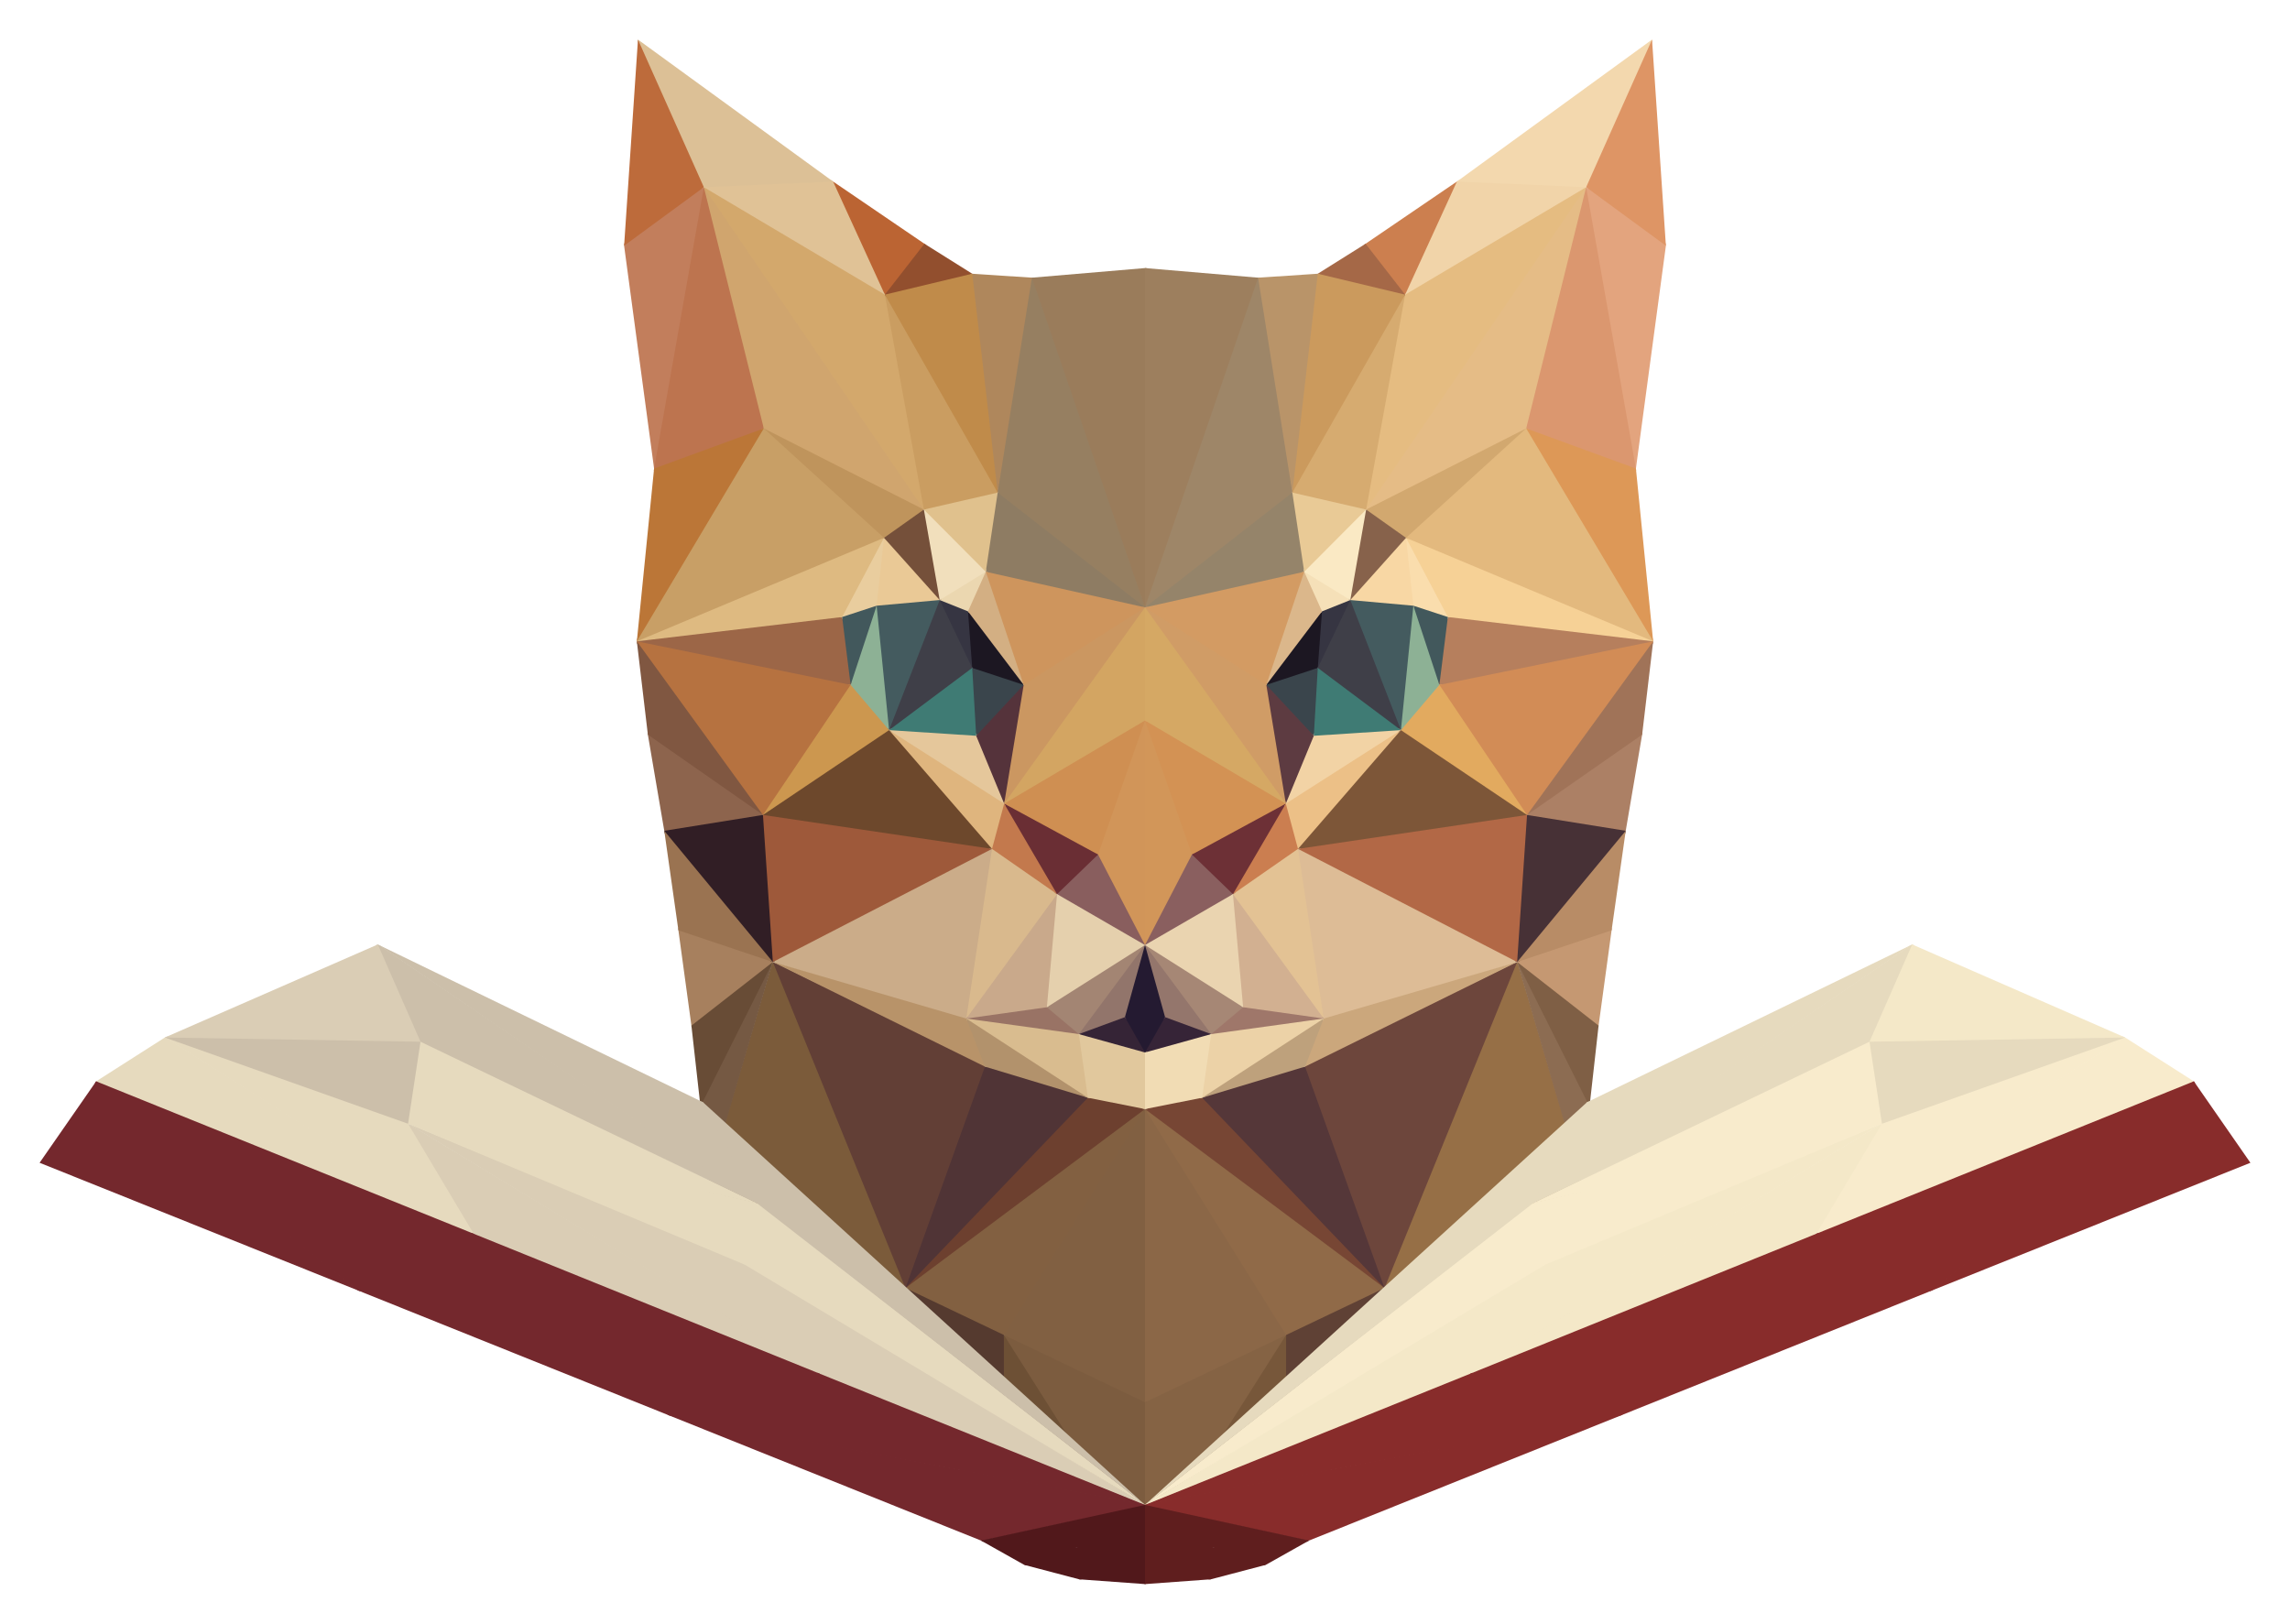
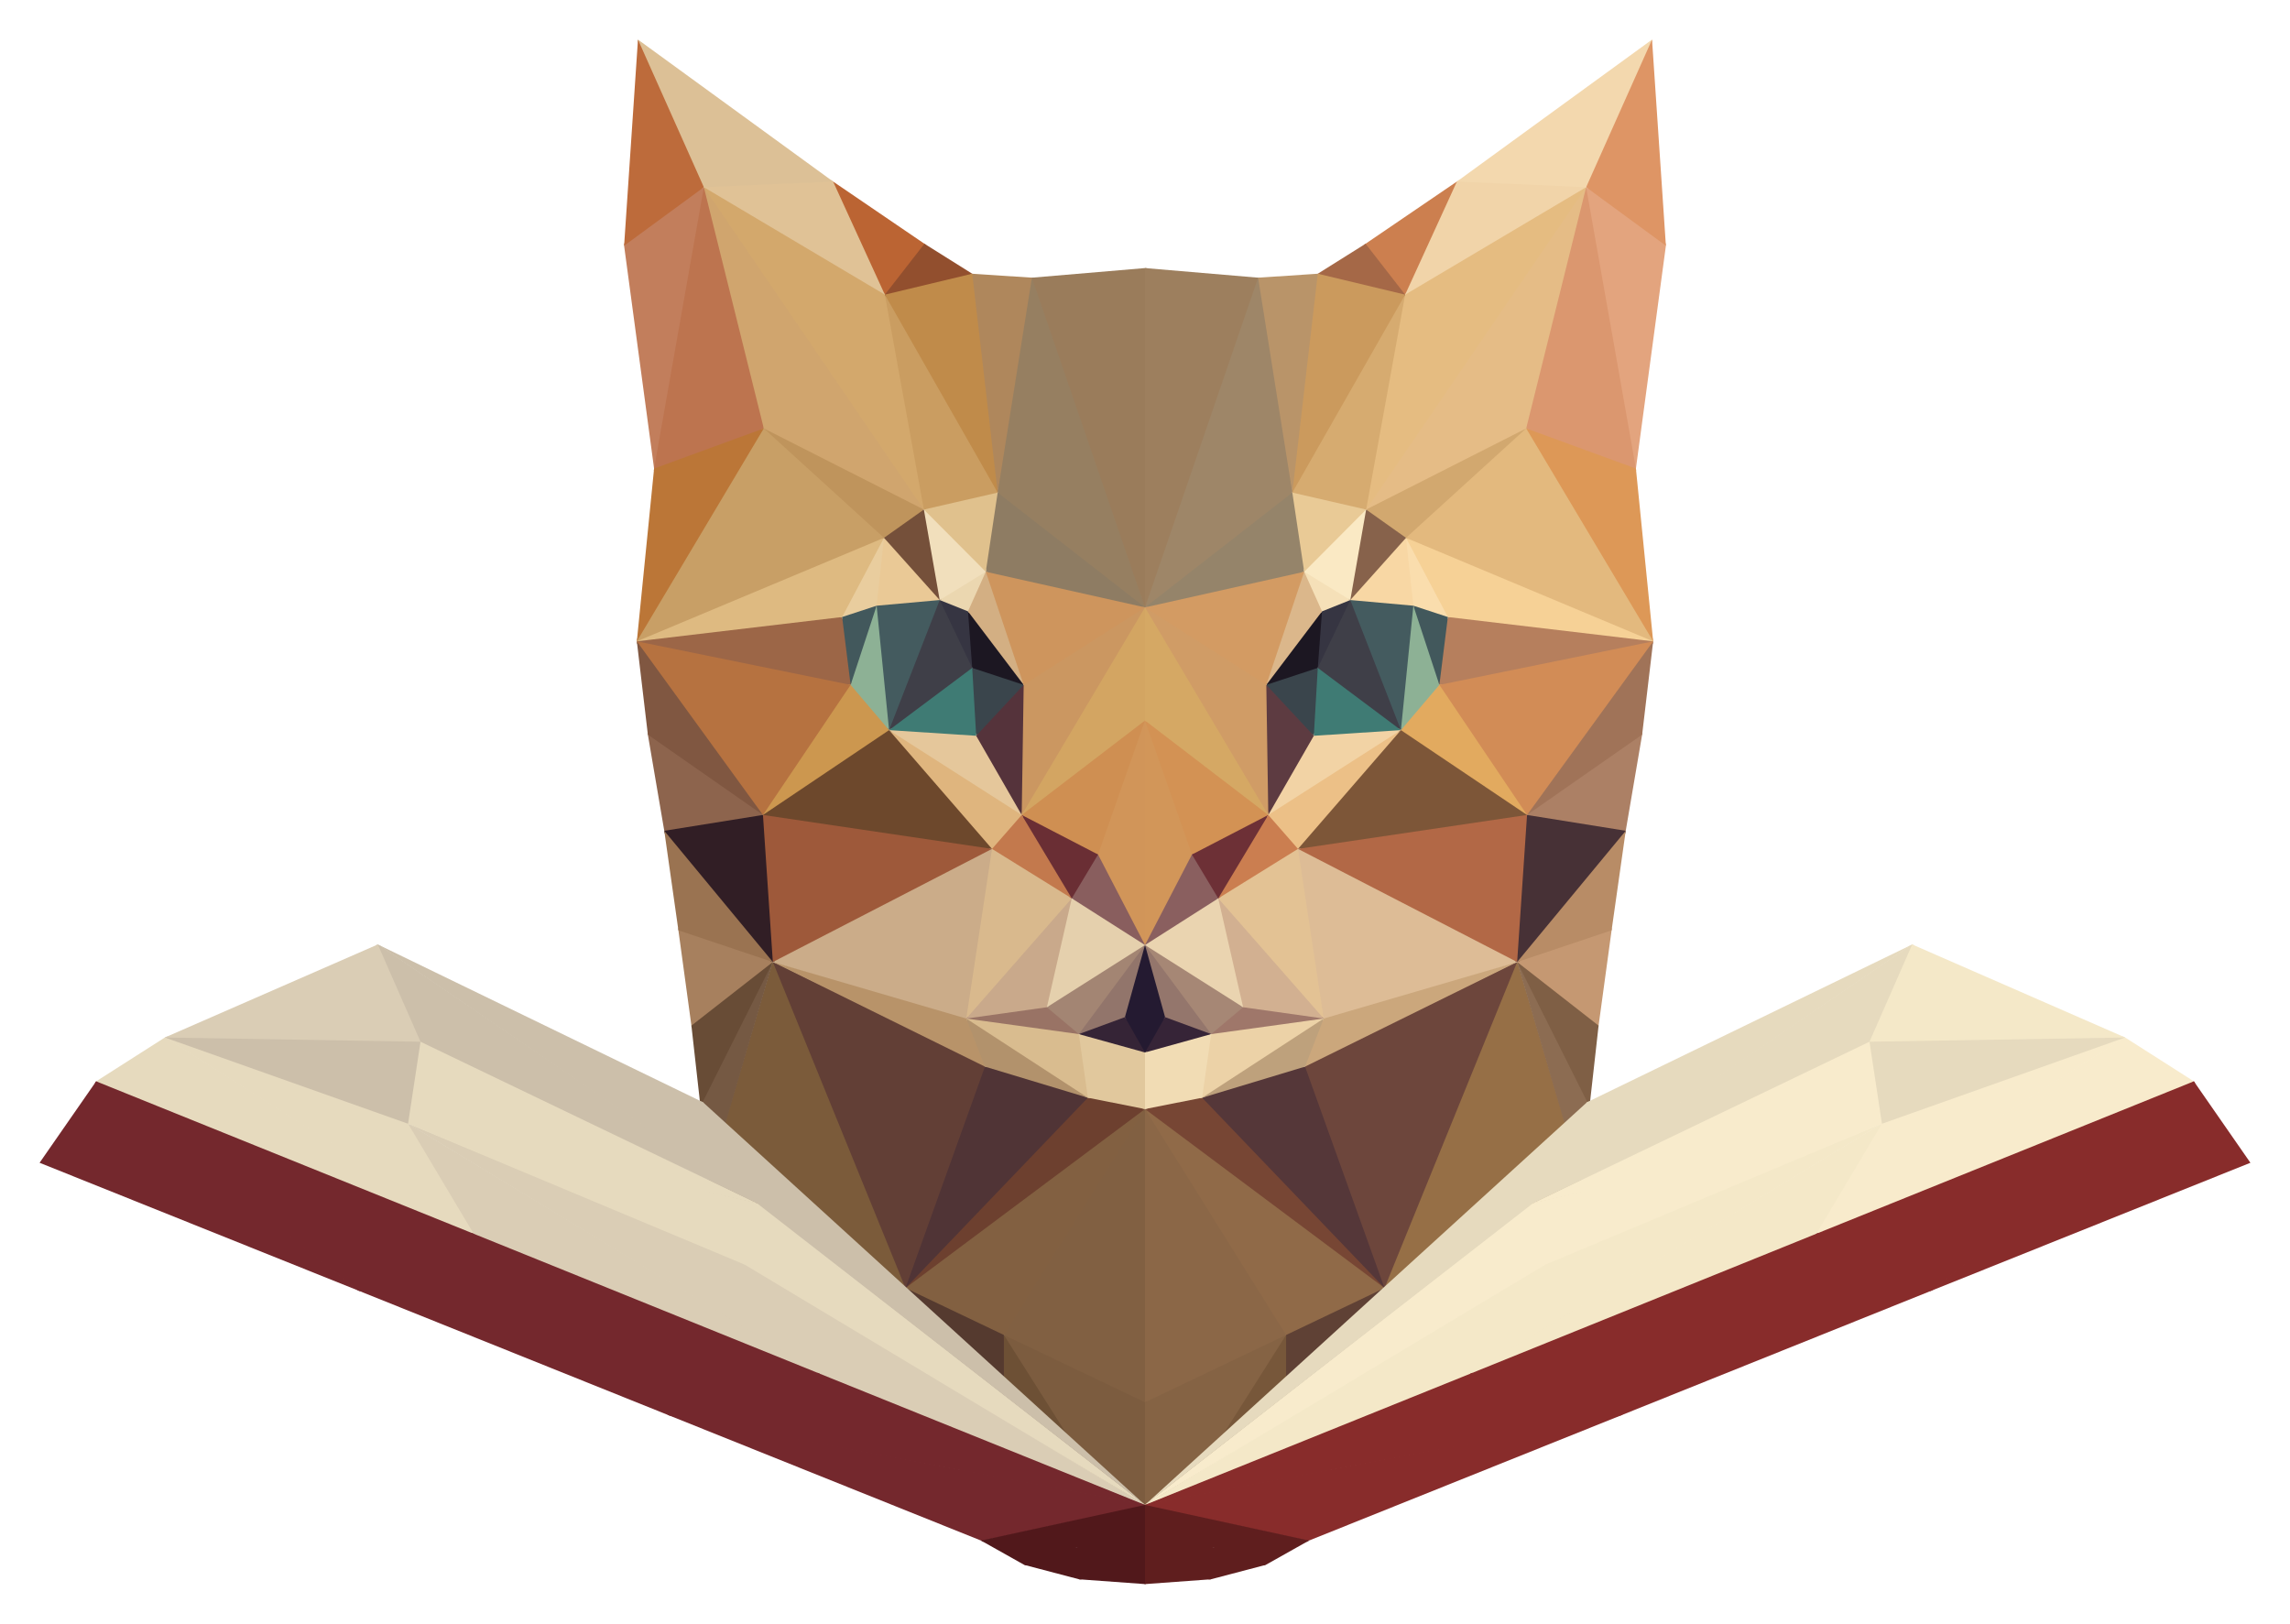
<svg xmlns="http://www.w3.org/2000/svg" viewBox="107.1 35.8 809.8 574.2">
  <g id="cat">
    <polygon fill="#1c1722" points="449.4,252 449.73,251.27 468.85,277.24 469.1,278 468.55,278.58 450.95,272.8 450.9,272 450.55,271.28 448.66,251.7" />
    <polygon fill="#1c1722" points="574.6,252 574.27,251.27 555.15,277.24 554.9,278 555.45,278.58 573.05,272.8 573.1,272 573.45,271.28 575.34,251.7" />
    <polygon fill="#363542" points="449.4,252 449.73,251.27 440.08,247.58 439.4,248 439.11,248.75 450.26,272.48 450.9,272" />
    <polygon fill="#363542" points="574.6,252 574.27,251.27 583.92,247.58 584.6,248 584.89,248.75 573.74,272.48 573.1,272" />
    <polygon fill="#3f3f48" points="439.4,248 450.9,272 450.95,272.8 422.3,294.05 421.5,294 421.42,293.2 438.6,248.07" />
    <polygon fill="#3f3f48" points="584.6,248 573.1,272 573.05,272.8 601.7,294.05 602.5,294 602.58,293.2 585.4,248.07" />
-     <polygon fill="#3a454c" points="452.3,296 452.61,296.74 468.97,278.79 469.1,278 450.9,272 450.26,272.48 451.5,295.95" />
-     <polygon fill="#3a454c" points="571.7,296 571.39,296.74 555.03,278.79 554.9,278 573.1,272 573.74,272.48 572.5,295.95" />
+     <polygon fill="#3a454c" points="452.3,296 452.7,296.69 469.09,278.8 469.1,278 450.9,272 450.26,272.48 451.5,295.95" />
+     <polygon fill="#3a454c" points="571.7,296 571.3,296.69 554.91,278.8 554.9,278 573.1,272 573.74,272.48 572.5,295.95" />
    <polygon fill="#ebd7b0" points="439.4,248 449.4,252 449.88,252.64 455.95,238.76 455.7,238 455.14,237.43 439.26,247.21" />
    <polygon fill="#f5e0b8" points="584.6,248 574.6,252 574.12,252.64 568.05,238.76 568.3,238 568.86,237.43 584.74,247.21" />
    <polygon fill="#241a31" points="512,370 512.21,370.77 512.4,407.3 512,408 511.23,407.79 504.15,395.78 504.9,395.5 504.15,395.78 511.52,370.64" />
    <polygon fill="#241a31" points="512,370 512,408 512.77,407.79 519.85,395.78 519.1,395.5 519.85,395.78 512.48,370.64" />
    <polygon fill="#92756b" points="488.6,401.5 487.99,400.99 511.32,370.43 512,370 504.9,395.5 505.3,396.2 489.37,401.71" />
    <polygon fill="#94766c" points="535.4,401.5 536.01,400.99 512.68,370.43 512,370 519.1,395.5 518.7,396.2 534.63,401.71" />
    <polygon fill="#352436" points="512,408 504.9,395.5 488.6,401.5 489.13,402.1 512,408.8" />
    <polygon fill="#362437" points="512,408 519.1,395.5 535.4,401.5 534.87,402.1 512,408.8" />
-     <polygon fill="#a38573" points="488.6,401.5 512,370 511.31,369.6 477.37,391.2 477.3,392 476.51,392.11 487.81,401.39" />
-     <polygon fill="#a68775" points="535.4,401.5 512,370 512.69,369.6 546.63,391.2 546.7,392 547.49,392.11 536.19,401.39" />
+     <polygon fill="#a38573" points="488.6,401.5 512,370 511.33,369.57 477.48,391.22 477.3,392 476.51,392.11 487.81,401.39" />
+     <polygon fill="#a68775" points="535.4,401.5 512,370 512.67,369.57 546.52,391.22 546.7,392 547.49,392.11 536.19,401.39" />
    <polygon fill="#445b5f" points="439.4,248 421.5,294 420.98,293.39 416.85,250.76 417.1,250 417.19,249.2 438.87,247.4" />
    <polygon fill="#445b5f" points="584.6,248 602.5,294 603.02,293.39 607.15,250.76 606.9,250 606.81,249.2 585.13,247.4" />
    <polygon fill="#8db195" points="407.9,278 407.45,278.66 420.84,294.45 421.5,294 417.1,250 416.34,250.25 407.8,277.21" />
    <polygon fill="#8db195" points="616.1,278 616.55,278.66 603.16,294.45 602.5,294 606.9,250 607.66,250.25 616.2,277.21" />
    <polygon fill="#7b5b3a" points="357.5,453.9 357.98,454.54 427.3,492.1 427.3,491.3 427.57,490.55 381.12,376.35 380.4,376 380.04,376.72 357.42,453.1" />
    <polygon fill="#966f46" points="666.5,453.9 666.02,454.54 596.7,492.1 596.7,491.3 596.43,490.55 642.88,376.35 643.6,376 643.96,376.72 666.58,453.1" />
    <polygon fill="#967f61" points="459.9,210 459.81,209.21 471.2,133.95 472,134 472.8,133.93 512,249.8 512,250.6 511.22,250.43 459.78,210.79" />
    <polygon fill="#9e8668" points="564.1,210 564.19,209.21 552.8,133.95 552,134 551.2,133.93 512,249.8 512,250.6 512.78,250.43 564.22,210.79" />
    <polygon fill="#8e7c63" points="459.9,210 459.12,210.18 455.14,237.43 455.7,238 455.95,238.76 511.33,251.03 512,250.6" />
    <polygon fill="#95846a" points="564.1,210 564.88,210.18 568.86,237.43 568.3,238 568.05,238.76 512.67,251.03 512,250.6" />
    <polygon fill="#9a7c5b" points="512,130.6 512.8,130.67 512.26,249.84 512,250.6 472,134" />
    <polygon fill="#9d7f5e" points="512,130.6 512,250.6 552,134" />
-     <polygon fill="#e5c79b" points="421.5,294 422.14,293.52 452.25,295.2 452.3,296 452.85,295.42 462.33,319.21 462.2,320 461.99,320.77 422.02,294.6" />
-     <polygon fill="#f2d3a5" points="602.5,294 601.86,293.52 571.75,295.2 571.7,296 571.15,295.42 561.67,319.21 561.8,320 562.01,320.77 601.98,294.6" />
+     <polygon fill="#e5c79b" points="421.5,294 422.14,293.52 452.25,295.2 452.3,296 452.85,295.42 468.41,323.2 468.4,324 467.87,324.6 422.02,294.6" />
+     <polygon fill="#f2d3a5" points="602.5,294 601.86,293.52 571.75,295.2 571.7,296 571.15,295.42 555.59,323.2 555.6,324 556.13,324.6 601.98,294.6" />
    <polygon fill="#3f7b74" points="421.5,294 452.3,296 450.9,272" />
    <polygon fill="#3f7b74" points="602.5,294 571.7,296 573.1,272" />
    <polygon fill="#816042" points="512,428 512.42,428.68 512.72,531.36 512,531.7 512,532.5 462.53,508.58 462.1,507.9 461.38,507.56 511.36,428.48" />
    <polygon fill="#8b6747" points="512,428 512,531.7 512,532.5 561.47,508.58 561.9,507.9 562.62,507.56 512.64,428.48" />
    <polygon fill="#9c6647" points="404.9,254 405.66,253.75 408.15,277.24 407.9,278 407.45,278.66 332.77,263.25 332.3,262.6 333.04,262.29 405.27,253.29" />
    <polygon fill="#b67f5d" points="619.1,254 618.34,253.75 615.85,277.24 616.1,278 616.55,278.66 691.23,263.25 691.7,262.6 690.96,262.29 618.73,253.29" />
    <polygon fill="#755943" points="357.5,453.9 354.8,427.1 354.71,426.3 379.77,376.49 380.4,376" />
    <polygon fill="#8c6c52" points="666.5,453.9 669.2,427.1 669.29,426.3 644.23,376.49 643.6,376" />
    <polygon fill="#c27e5c" points="327.8,122.7 338.4,201.5 339.15,201.23 356.19,102.78 356,102 355.67,101.27 327.85,121.9" />
    <polygon fill="#e3a47e" points="696.2,122.7 685.6,201.5 684.85,201.23 667.81,102.78 668,102 668.33,101.27 696.15,121.9" />
    <polygon fill="#bd744f" points="377.2,187.3 376.79,187.99 338.32,202.3 338.4,201.5 356,102 356.45,102.66 377.91,187.66" />
    <polygon fill="#db976f" points="646.8,187.3 647.21,187.99 685.68,202.3 685.6,201.5 668,102 667.55,102.66 646.09,187.66" />
-     <polygon fill="#6d482c" points="376.9,324 377.35,323.34 420.98,293.39 421.5,294 422.17,294.43 458.11,335.23 457.9,336 457.19,336.37 376.95,324.8" />
-     <polygon fill="#7d5638" points="647.1,324 646.65,323.34 603.02,293.39 602.5,294 601.83,294.43 565.89,335.23 566.1,336 566.81,336.37 647.05,324.8" />
+     <polygon fill="#6d482c" points="376.9,324 377.35,323.34 420.98,293.39 421.5,294 422.17,294.43 458.43,335.4 457.9,336 457.19,336.37 376.95,324.8" />
+     <polygon fill="#7d5638" points="647.1,324 646.65,323.34 603.02,293.39 602.5,294 601.83,294.43 565.57,335.4 566.1,336 566.81,336.37 647.05,324.8" />
    <polygon fill="#6d402f" points="512,428 511.47,427.4 491.69,423.21 491.8,424 491.03,423.77 427.57,490.55 427.3,491.3 428.02,491.64 511.58,428.68" />
    <polygon fill="#774634" points="512,428 512.53,427.4 532.31,423.21 532.2,424 532.97,423.77 596.43,490.55 596.7,491.3 595.98,491.64 512.42,428.68" />
    <polygon fill="#826041" points="512,428 462.1,507.9 462.1,508.7 427.65,492.02 427.3,491.3" />
    <polygon fill="#906a48" points="512,428 561.9,507.9 561.9,508.7 596.35,492.02 596.7,491.3" />
    <polygon fill="#eac996" points="439.4,248 417.1,250 416.34,250.25 419.33,226.71 419.7,226 420.35,225.54 439.26,247.21" />
    <polygon fill="#f8d7a4" points="584.6,248 606.9,250 607.66,250.25 604.67,226.71 604.3,226 603.65,225.54 584.74,247.21" />
    <polygon fill="#e9cd9e" points="404.9,254 405,254.79 416.85,250.76 417.1,250 419.7,226 418.96,226.31 404.11,254.09" />
    <polygon fill="#faddad" points="619.1,254 619,254.79 607.15,250.76 606.9,250 604.3,226 605.04,226.31 619.89,254.09" />
    <polygon fill="#75503a" points="439.4,248 440.08,247.58 434.36,216.57 433.8,216 433.09,215.64 419.11,225.46 419.7,226" />
    <polygon fill="#87624b" points="584.6,248 583.92,247.58 589.64,216.57 590.2,216 590.91,215.64 604.89,225.46 604.3,226" />
    <polygon fill="#deba81" points="404.9,254 332.3,262.6 332.71,261.91 419.11,225.46 419.7,226" />
    <polygon fill="#f6d196" points="619.1,254 691.7,262.6 691.29,261.91 604.89,225.46 604.3,226" />
    <polygon fill="#bf945c" points="377.2,187.3 377.01,186.52 433.35,215.34 433.8,216 419.7,226 418.96,226.31 376.79,187.99" />
    <polygon fill="#d2a86f" points="646.8,187.3 646.99,186.52 590.65,215.34 590.2,216 604.3,226 605.04,226.31 647.21,187.99" />
    <polygon fill="#c89f66" points="377.2,187.3 376.45,187.57 332.38,261.8 332.3,262.6 419.7,226" />
    <polygon fill="#e3b97e" points="646.8,187.3 647.55,187.57 691.62,261.8 691.7,262.6 604.3,226" />
-     <polygon fill="#55333b" points="452.3,296 469.1,278 469.77,277.57 462.67,319.35 462.2,320" />
-     <polygon fill="#5d3b41" points="571.7,296 554.9,278 554.23,277.57 561.33,319.35 561.8,320" />
+     <polygon fill="#55333b" points="452.3,296 469.1,278 469.77,277.57 468.81,323.31 468.4,324" />
+     <polygon fill="#5d3b41" points="571.7,296 554.9,278 554.23,277.57 555.19,323.31 555.6,324" />
    <polygon fill="#42585c" points="407.9,278 417.1,250 404.9,254" />
    <polygon fill="#42585c" points="616.1,278 606.9,250 619.1,254" />
    <polygon fill="#f1dfbc" points="439.4,248 433.8,216 434.58,215.82 455.82,237.21 455.7,238" />
    <polygon fill="#fae9c4" points="584.6,248 590.2,216 589.42,215.82 568.18,237.21 568.3,238" />
    <polygon fill="#e0c18d" points="459.9,210 459.5,209.3 433.66,215.21 433.8,216 455.7,238" />
    <polygon fill="#e9ca96" points="564.1,210 564.5,209.3 590.34,215.21 590.2,216 568.3,238" />
    <polygon fill="#d3af83" points="449.4,252 469.1,278 469.77,277.57 456.48,238.17 455.7,238" />
    <polygon fill="#dbb78b" points="574.6,252 554.9,278 554.23,277.57 567.52,238.17 568.3,238" />
-     <polygon fill="#d19559" points="512,290.6 512.26,291.36 512.37,369.29 512,370 511.31,369.6 494.82,338.56 495.4,338 494.7,337.62 511.31,291.01" />
-     <polygon fill="#d29659" points="512,290.6 512,370 512.69,369.6 529.18,338.56 528.6,338 529.3,337.62 512.69,291.01" />
-     <polygon fill="#cf8f52" points="512,290.6 512,289.8 462.67,319.35 462.2,320 462.6,320.69 494.82,338.56 495.4,338" />
-     <polygon fill="#d39254" points="512,290.6 512,289.8 561.33,319.35 561.8,320 561.4,320.69 529.18,338.56 528.6,338" />
+     <polygon fill="#d19559" points="512,290.6 512.26,291.36 512.37,369.29 512,370 511.33,369.57 494.99,338.69 495.4,338 494.69,337.63 511.36,291.09" />
+     <polygon fill="#d29659" points="512,290.6 512,370 512.67,369.57 529.01,338.69 528.6,338 529.31,337.63 512.64,291.09" />
+     <polygon fill="#cf8f52" points="512,290.6 512,289.8 468.81,323.31 468.4,324 468.81,324.69 494.99,338.69 495.4,338" />
+     <polygon fill="#d39254" points="512,290.6 512,289.8 555.19,323.31 555.6,324 555.19,324.69 529.01,338.69 528.6,338" />
    <polygon fill="#bb6433" points="401.7,100 434,122 434.68,122.43 420.78,139.81 420,140 419.31,139.59 400.9,100.03" />
    <polygon fill="#cc7f4f" points="622.3,100 590,122 589.32,122.43 603.22,139.81 604,140 604.69,139.59 623.1,100.03" />
    <polygon fill="#cc974f" points="407.9,278 421.5,294 376.9,324 376.43,323.35 407.12,277.84" />
    <polygon fill="#e2aa5f" points="616.1,278 602.5,294 647.1,324 647.57,323.35 616.88,277.84" />
    <polygon fill="#d0a56e" points="377.2,187.3 433.8,216 433.66,215.21 356.69,102.41 356,102" />
    <polygon fill="#e5bc86" points="646.8,187.3 590.2,216 590.34,215.21 667.31,102.41 668,102" />
    <polygon fill="#d3a86c" points="420,140 420.4,140.7 434.58,215.82 433.8,216 356,102 356.8,101.97 419.67,139.27" />
    <polygon fill="#e5bc81" points="604,140 603.6,140.7 589.42,215.82 590.2,216 668,102 667.2,101.97 604.33,139.27" />
    <polygon fill="#a7805e" points="351.6,398.5 347,364.8 346.89,364.01 379.89,375.38 380.4,376 380.04,376.72 351.69,399.3" />
    <polygon fill="#c59872" points="672.4,398.5 677,364.8 677.11,364.01 644.11,375.38 643.6,376 643.96,376.72 672.31,399.3" />
    <polygon fill="#e0c296" points="401.7,100 420,140 356,102 355.67,101.27 401.05,99.53" />
    <polygon fill="#f1d4a9" points="622.3,100 604,140 668,102 668.33,101.27 622.95,99.53" />
-     <polygon fill="#d3a562" points="512,250.6 512.47,251.25 512.69,291.01 512,290.6 462.2,320 462.33,319.21 511.33,251.03" />
-     <polygon fill="#d5a864" points="512,250.6 512,290.6 561.8,320 561.67,319.21 512.67,251.03" />
-     <polygon fill="#cb9761" points="512,250.6 511.22,250.43 468.85,277.24 469.1,278 462.2,320" />
-     <polygon fill="#d09c66" points="512,250.6 512.78,250.43 555.15,277.24 554.9,278 561.8,320" />
+     <polygon fill="#d3a562" points="512,250.6 512.41,251.29 512.64,291.09 512,290.6 468.4,324 468.41,323.2 511.33,251.03" />
+     <polygon fill="#d5a864" points="512,250.6 512,290.6 555.6,324 555.59,323.2 512.67,251.03" />
+     <polygon fill="#cb9761" points="512,250.6 511.22,250.43 468.85,277.24 469.1,278 468.4,324" />
+     <polygon fill="#d09c66" points="512,250.6 512.78,250.43 555.15,277.24 554.9,278 555.6,324" />
    <polygon fill="#623f36" points="455.4,413 455.11,412.25 381.17,376.22 380.4,376 427.3,491.3 427.85,490.72 456.17,413.23" />
    <polygon fill="#6d463c" points="568.6,413 568.89,412.25 642.83,376.22 643.6,376 596.7,491.3 596.15,490.72 567.83,413.23" />
    <polygon fill="#ca9d61" points="433.8,216 459.9,210 459.81,209.21 420.78,139.81 420,140" />
    <polygon fill="#d6ab70" points="590.2,216 564.1,210 564.19,209.21 603.22,139.81 604,140" />
    <polygon fill="#dcc096" points="401.7,100 356,102 355.36,102.47 332.65,50.6 332.7,49.8" />
    <polygon fill="#f3d8ae" points="622.3,100 668,102 668.64,102.47 691.35,50.6 691.3,49.8" />
-     <polygon fill="#cbac89" points="380.4,376 380.35,375.2 457.11,335.88 457.9,336 458.56,336.46 449.27,395.35 448.8,396 449.09,396.75 381.12,376.35" />
-     <polygon fill="#ddbc96" points="643.6,376 643.65,375.2 566.89,335.88 566.1,336 565.44,336.46 574.73,395.35 575.2,396 574.91,396.75 642.88,376.35" />
-     <polygon fill="#d9b98d" points="480.9,352 480.5,351.31 458.11,335.23 457.9,336 448.8,396 449.59,395.89 480.83,352.8" />
-     <polygon fill="#e3c294" points="543.1,352 543.5,351.31 565.89,335.23 566.1,336 575.2,396 574.41,395.89 543.17,352.8" />
+     <polygon fill="#cbac89" points="380.4,376 380.35,375.2 457.11,335.88 457.9,336 458.58,336.42 449.33,395.4 448.8,396 449.09,396.75 381.12,376.35" />
+     <polygon fill="#ddbc96" points="643.6,376 643.65,375.2 566.89,335.88 566.1,336 565.42,336.42 574.67,395.4 575.2,396 574.91,396.75 642.88,376.35" />
+     <polygon fill="#d9b98d" points="486.1,353.5 485.69,352.81 458.43,335.4 457.9,336 448.8,396 449.59,395.89 485.92,354.28" />
+     <polygon fill="#e3c294" points="537.9,353.5 538.31,352.81 565.57,335.4 566.1,336 575.2,396 574.41,395.89 538.08,354.28" />
    <polygon fill="#8d644d" points="342,329.6 336.2,295.6 336.11,294.81 376.43,323.35 376.9,324 376.95,324.8 342.51,330.22" />
    <polygon fill="#ac8065" points="682,329.6 687.8,295.6 687.89,294.81 647.57,323.35 647.1,324 647.05,324.8 681.49,330.22" />
    <polygon fill="#b67240" points="407.9,278 376.9,324 376.24,323.54 332.39,263.39 332.3,262.6" />
    <polygon fill="#d28c56" points="616.1,278 647.1,324 647.76,323.54 691.61,263.39 691.7,262.6" />
    <polygon fill="#bd6b3b" points="356,102 332.7,49.8 327.8,122.7" />
    <polygon fill="#de9565" points="668,102 691.3,49.8 696.2,122.7" />
    <polygon fill="#311e25" points="376.9,324 342,329.6 342.11,330.39 379.64,375.75 380.4,376 381.11,375.63 377.69,324.12" />
    <polygon fill="#473136" points="647.1,324 682,329.6 681.89,330.39 644.36,375.75 643.6,376 642.89,375.63 646.31,324.12" />
-     <polygon fill="#895e5e" points="495.4,338 494.7,337.62 480.5,351.31 480.9,352 480.83,352.8 511.32,370.43 512,370" />
-     <polygon fill="#8a5f5f" points="528.6,338 529.3,337.62 543.5,351.31 543.1,352 543.17,352.8 512.68,370.43 512,370" />
+     <polygon fill="#895e5e" points="495.4,338 494.69,337.63 485.69,352.81 486.1,353.5 485.92,354.28 511.32,370.43 512,370" />
+     <polygon fill="#8a5f5f" points="528.6,338 529.31,337.63 538.31,352.81 537.9,353.5 538.08,354.28 512.68,370.43 512,370" />
    <polygon fill="#924f2e" points="450.9,132.6 434,122 420,140 420.4,140.7 450.99,133.39" />
    <polygon fill="#a56847" points="573.1,132.6 590,122 604,140 603.6,140.7 573.01,133.39" />
-     <polygon fill="#997365" points="477.3,392 488.6,401.5 488.71,402.29 449.47,396.44 448.8,396 449.27,395.35 477.37,391.2" />
-     <polygon fill="#9f776a" points="546.7,392 535.4,401.5 535.29,402.29 574.53,396.44 575.2,396 574.73,395.35 546.63,391.2" />
-     <polygon fill="#c9a98b" points="477.3,392 477.98,391.57 481.59,352.4 480.9,352 448.8,396" />
-     <polygon fill="#d2b091" points="546.7,392 546.02,391.57 542.41,352.4 543.1,352 575.2,396" />
+     <polygon fill="#997365" points="477.3,392 488.6,401.5 488.71,402.29 449.47,396.44 448.8,396 449.33,395.4 477.48,391.22" />
+     <polygon fill="#9f776a" points="546.7,392 535.4,401.5 535.29,402.29 574.53,396.44 575.2,396 574.67,395.4 546.52,391.22" />
+     <polygon fill="#c9a98b" points="477.3,392 477.98,391.57 486.77,353.93 486.1,353.5 448.8,396" />
+     <polygon fill="#d2b091" points="546.7,392 546.02,391.57 537.23,353.93 537.9,353.5 575.2,396" />
    <polygon fill="#9e593a" points="457.9,336 376.9,324 380.4,376" />
    <polygon fill="#b26846" points="566.1,336 647.1,324 643.6,376" />
    <polygon fill="#bb7637" points="377.2,187.3 338.4,201.5 332.3,262.6" />
    <polygon fill="#dd9857" points="646.8,187.3 685.6,201.5 691.7,262.6" />
    <polygon fill="#ce955d" points="512,250.6 469.1,278 455.7,238" />
    <polygon fill="#d39b63" points="512,250.6 554.9,278 568.3,238" />
-     <polygon fill="#e5d0ad" points="512,370 477.3,392 480.9,352" />
-     <polygon fill="#ead4b0" points="512,370 546.7,392 543.1,352" />
-     <polygon fill="#6a2e34" points="480.9,352 495.4,338 462.2,320 461.99,320.77 480.24,351.54" />
-     <polygon fill="#6d3036" points="543.1,352 528.6,338 561.8,320 562.01,320.77 543.76,351.54" />
+     <polygon fill="#e5d0ad" points="512,370 477.3,392 486.1,353.5" />
+     <polygon fill="#ead4b0" points="512,370 546.7,392 537.9,353.5" />
+     <polygon fill="#6a2e34" points="486.1,353.5 495.4,338 468.4,324 467.87,324.6 485.42,353.08" />
+     <polygon fill="#6d3036" points="537.9,353.5 528.6,338 555.6,324 556.13,324.6 538.58,353.08" />
    <polygon fill="#503436" points="455.4,413 427.3,491.3 491.8,424 491.13,423.56 455.11,412.25" />
    <polygon fill="#553739" points="568.6,413 596.7,491.3 532.2,424 532.87,423.56 568.89,412.25" />
    <polygon fill="#af875c" points="459.9,210 472,134 450.9,132.6 450.12,132.79 459.5,209.3" />
    <polygon fill="#b99469" points="564.1,210 552,134 573.1,132.6 573.88,132.79 564.5,209.3" />
    <polygon fill="#c08b4a" points="459.9,210 420,140 450.9,132.6" />
    <polygon fill="#cb9a5d" points="564.1,210 604,140 573.1,132.6" />
-     <polygon fill="#dfb57e" points="421.5,294 462.2,320 462.6,320.69 458.56,336.46 457.9,336" />
-     <polygon fill="#ecc087" points="602.5,294 561.8,320 561.4,320.69 565.44,336.46 566.1,336" />
-     <polygon fill="#c3794d" points="480.9,352 462.2,320 457.9,336" />
-     <polygon fill="#cb7e50" points="543.1,352 561.8,320 566.1,336" />
+     <polygon fill="#dfb57e" points="421.5,294 468.4,324 468.81,324.69 458.58,336.42 457.9,336" />
+     <polygon fill="#ecc087" points="602.5,294 555.6,324 555.19,324.69 565.42,336.42 566.1,336" />
+     <polygon fill="#c3794d" points="486.1,353.5 468.4,324 457.9,336" />
+     <polygon fill="#cb7e50" points="537.9,353.5 555.6,324 566.1,336" />
    <polygon fill="#5b4330" points="357.5,453.9 427.3,491.3 427.65,492.02 428.02,546.64 427.3,546.3 426.58,545.96 357.84,454.62" />
    <polygon fill="#6c533c" points="427.3,546.3 393,530 392.51,529.37 357.47,454.7 357.5,453.9" />
    <polygon fill="#553a2f" points="427.3,491.3 462.1,507.9 462.53,508.58 462.82,563.24 462.1,562.9 461.38,562.56 427.3,492.1" />
    <polygon fill="#705337" points="427.3,491.3 462.1,562.9 427.3,546.3" />
    <polygon fill="#7c5c3f" points="462.1,507.9 512,531.7 512.72,531.36 512.43,586.02 512,586.7 511.28,586.36 462.1,508.7" />
    <polygon fill="#6d5035" points="462.1,507.9 512,586.7 462.1,562.9" />
    <polygon fill="#6d503a" points="666.5,453.9 596.7,491.3 596.35,492.02 595.98,546.64 596.7,546.3 597.42,545.96 666.16,454.62" />
    <polygon fill="#826348" points="596.7,546.3 631,530 631.49,529.37 666.53,454.7 666.5,453.9" />
    <polygon fill="#5f4135" points="596.7,491.3 561.9,507.9 561.47,508.58 561.18,563.24 561.9,562.9 562.62,562.56 596.7,492.1" />
    <polygon fill="#815f3f" points="596.7,491.3 561.9,562.9 596.7,546.3" />
    <polygon fill="#856344" points="561.9,507.9 512,531.7 512,586.7 512.72,586.36 561.9,508.7" />
    <polygon fill="#77573a" points="561.9,507.9 512,586.7 561.9,562.9" />
    <polygon fill="#b89369" points="380.4,376 448.8,396 449.47,396.44 456.17,413.23 455.4,413" />
    <polygon fill="#cba77c" points="643.6,376 575.2,396 574.53,396.44 567.83,413.23 568.6,413" />
    <polygon fill="#d9bc8f" points="448.8,396 488.6,401.5 489.13,402.1 492.58,424.16 491.8,424 491.03,423.77 449.09,396.75" />
    <polygon fill="#ecd2a7" points="575.2,396 535.4,401.5 534.87,402.1 531.42,424.16 532.2,424 532.97,423.77 574.91,396.75" />
    <polygon fill="#b2926c" points="448.8,396 491.8,424 455.4,413" />
    <polygon fill="#bea17c" points="575.2,396 532.2,424 568.6,413" />
    <polygon fill="#e1c89d" points="488.6,401.5 512,408 512.77,407.79 512.53,427.4 512,428 511.22,427.84 488.71,402.29" />
    <polygon fill="#f1dcb4" points="535.4,401.5 512,408 512,428 512.78,427.84 535.29,402.29" />
    <polygon fill="#e1c89d" points="488.6,401.5 512,428 491.8,424" />
    <polygon fill="#f1dcb4" points="535.4,401.5 512,428 532.2,424" />
    <polygon fill="#674f3a" points="362.5,508.9 356.3,482.5 356.33,481.7 392.66,529.28 393,530" />
    <polygon fill="#7c5e45" points="661.5,508.9 667.7,482.5 667.67,481.7 631.34,529.28 631,530" />
    <polygon fill="#5a422e" points="356.3,482.5 357.5,453.9 393,530" />
    <polygon fill="#6f5238" points="667.7,482.5 666.5,453.9 631,530" />
    <polygon fill="#684c36" points="354.8,427.1 351.6,398.5 380.4,376" />
    <polygon fill="#7f5f45" points="669.2,427.1 672.4,398.5 643.6,376" />
    <polygon fill="#9a7351" points="347,364.8 342,329.6 380.4,376" />
    <polygon fill="#b88c66" points="677,364.8 682,329.6 643.6,376" />
    <polygon fill="#805741" points="336.2,295.6 332.3,262.6 376.9,324" />
    <polygon fill="#a07358" points="687.8,295.6 691.7,262.6 647.1,324" />
  </g>
  <g id="book">
    <polygon fill="#dacdb5" points="512,568 511.21,567.85 396.23,521.82 397,521.6 396.32,521.18 369.66,482.69 370.4,483 370.56,482.22 511.37,567.51" />
    <polygon fill="#dacdb5" points="397,521.6 396.23,521.82 275.19,472.64 274.6,472.1 273.92,471.67 250.65,432.93 251.4,433.2 252.14,433.51 396.55,520.94" />
    <polygon fill="#dacdb5" points="397,521.6 251.4,433.2 252.18,433.38 370.56,482.22 370.4,483" />
    <polygon fill="#e6dabe" points="274.6,472.1 273.89,472.46 141.73,418.7 141.1,418.2 165.4,402.7 166.15,402.97 274.19,471.41" />
    <polygon fill="#e6dabe" points="274.6,472.1 165.4,402.7 166.2,402.71 251.52,432.41 251.4,433.2" />
    <polygon fill="#e6dabe" points="512,568 370.4,483 369.66,482.69 374.12,461.22 374.9,461.4 374.52,460.69 511.41,567.46" />
    <polygon fill="#e6dabe" points="370.4,483 251.4,433.2 251.52,432.41 374.18,461.05 374.9,461.4" />
    <polygon fill="#e6dabe" points="251.4,433.2 250.65,432.93 255,404.19 255.8,404.2 255.48,403.47 374.24,460.95 374.9,461.4" />
    <polygon fill="#ccbfaa" points="251.4,433.2 165.4,402.7 166.13,402.38 255.48,403.47 255.8,404.2" />
    <polygon fill="#ccbfaa" points="512,568 374.9,461.4 374.24,460.95 354.98,425.25 355.7,425.6" />
    <polygon fill="#ccbfaa" points="374.9,461.4 255.8,404.2 255,404.19 239.97,370.12 240.7,369.8 241.42,370.15 374.52,460.69" />
    <polygon fill="#ccbfaa" points="374.9,461.4 240.7,369.8 355.7,425.6" />
    <polygon fill="#dacdb5" points="255.8,404.2 165.4,402.7 240.7,369.8" />
    <polygon fill="#74282d" points="512,568 511.32,568.42 454.8,580.66 454,580.6 344.1,536.5 344.87,536.28 511.26,567.7" />
    <polygon fill="#74282d" points="512,568 344.1,536.5 343.51,535.96 396.26,521.3 397,521.6" />
    <polygon fill="#74282d" points="397,521.6 344.1,536.5 343.36,536.2 273.89,472.46 274.6,472.1" />
    <polygon fill="#74282d" points="274.6,472.1 344.1,536.5 234.3,492.4 233.67,491.9 273.86,471.8" />
    <polygon fill="#74282d" points="274.6,472.1 234.3,492.4 233.56,492.1 140.64,418.86 141.1,418.2" />
    <polygon fill="#74282d" points="141.1,418.2 234.3,492.4 121.1,447" />
    <polygon fill="#51181b" points="512,568 454,580.6 454.7,580.99 487.24,583.25 488,583 488.7,583.38 512,568.8" />
    <polygon fill="#51181b" points="454,580.6 469.3,589.2 470.07,589.4 488.05,583.8 488,583" />
    <polygon fill="#51181b" points="469.3,589.2 488.7,594.3 489.5,594.36 488.7,583.38 488,583" />
    <polygon fill="#51181b" points="488,583 488.7,594.3 512,596 512,595.2 488.68,582.58" />
    <polygon fill="#51181b" points="512,568 488,583 512,596 512.7,595.62 512.68,568.42" />
    <polygon fill="#f4e8c8" points="512,568 512.79,567.85 627.77,521.82 627,521.6 627.68,521.18 654.34,482.69 653.6,483 653.44,482.22 512.63,567.51" />
    <polygon fill="#f4e8c8" points="627,521.6 627.77,521.82 748.81,472.64 749.4,472.1 750.08,471.67 773.35,432.93 772.6,433.2 771.86,433.51 627.45,520.94" />
    <polygon fill="#f4e8c8" points="627,521.6 772.6,433.2 771.82,433.38 653.44,482.22 653.6,483" />
    <polygon fill="#f8ebcc" points="749.4,472.1 750.11,472.46 882.27,418.7 882.9,418.2 858.6,402.7 857.85,402.97 749.81,471.41" />
    <polygon fill="#f8ebcc" points="749.4,472.1 858.6,402.7 857.8,402.71 772.48,432.41 772.6,433.2" />
    <polygon fill="#f8ebcc" points="512,568 653.6,483 654.34,482.69 649.88,461.22 649.1,461.4 649.48,460.69 512.59,567.46" />
    <polygon fill="#f8ebcc" points="653.6,483 772.6,433.2 772.48,432.41 649.82,461.05 649.1,461.4" />
    <polygon fill="#f8ebcc" points="772.6,433.2 773.35,432.93 769,404.19 768.2,404.2 768.52,403.47 649.76,460.95 649.1,461.4" />
    <polygon fill="#e6dabe" points="772.6,433.2 858.6,402.7 857.87,402.38 768.52,403.47 768.2,404.2" />
    <polygon fill="#e6dabe" points="512,568 649.1,461.4 649.76,460.95 669.02,425.25 668.3,425.6" />
    <polygon fill="#e6dabe" points="649.1,461.4 768.2,404.2 769,404.19 784.03,370.12 783.3,369.8 782.58,370.15 649.48,460.69" />
    <polygon fill="#e6dabe" points="649.1,461.4 783.3,369.8 668.3,425.6" />
    <polygon fill="#f4e8c8" points="768.2,404.2 858.6,402.7 783.3,369.8" />
    <polygon fill="#882c2b" points="512,568 512.68,568.42 569.2,580.66 570,580.6 679.9,536.5 679.13,536.28 512.74,567.7" />
    <polygon fill="#882c2b" points="512,568 679.9,536.5 680.49,535.96 627.74,521.3 627,521.6" />
    <polygon fill="#882c2b" points="627,521.6 679.9,536.5 680.64,536.2 750.11,472.46 749.4,472.1" />
    <polygon fill="#882c2b" points="749.4,472.1 679.9,536.5 789.7,492.4 790.33,491.9 750.14,471.8" />
    <polygon fill="#882c2b" points="749.4,472.1 789.7,492.4 790.44,492.1 883.36,418.86 882.9,418.2" />
    <polygon fill="#882c2b" points="882.9,418.2 789.7,492.4 902.9,447" />
    <polygon fill="#5f1e1e" points="512,568 570,580.6 569.3,580.99 536.76,583.25 536,583 535.3,583.38 512,568.8" />
    <polygon fill="#5f1e1e" points="570,580.6 554.7,589.2 553.93,589.4 535.95,583.8 536,583" />
    <polygon fill="#5f1e1e" points="554.7,589.2 535.3,594.3 534.5,594.36 535.3,583.38 536,583" />
    <polygon fill="#5f1e1e" points="536,583 535.3,594.3 512,596 512,595.2 535.32,582.58" />
    <polygon fill="#5f1e1e" points="512,568 536,583 512,596" />
  </g>
</svg>
